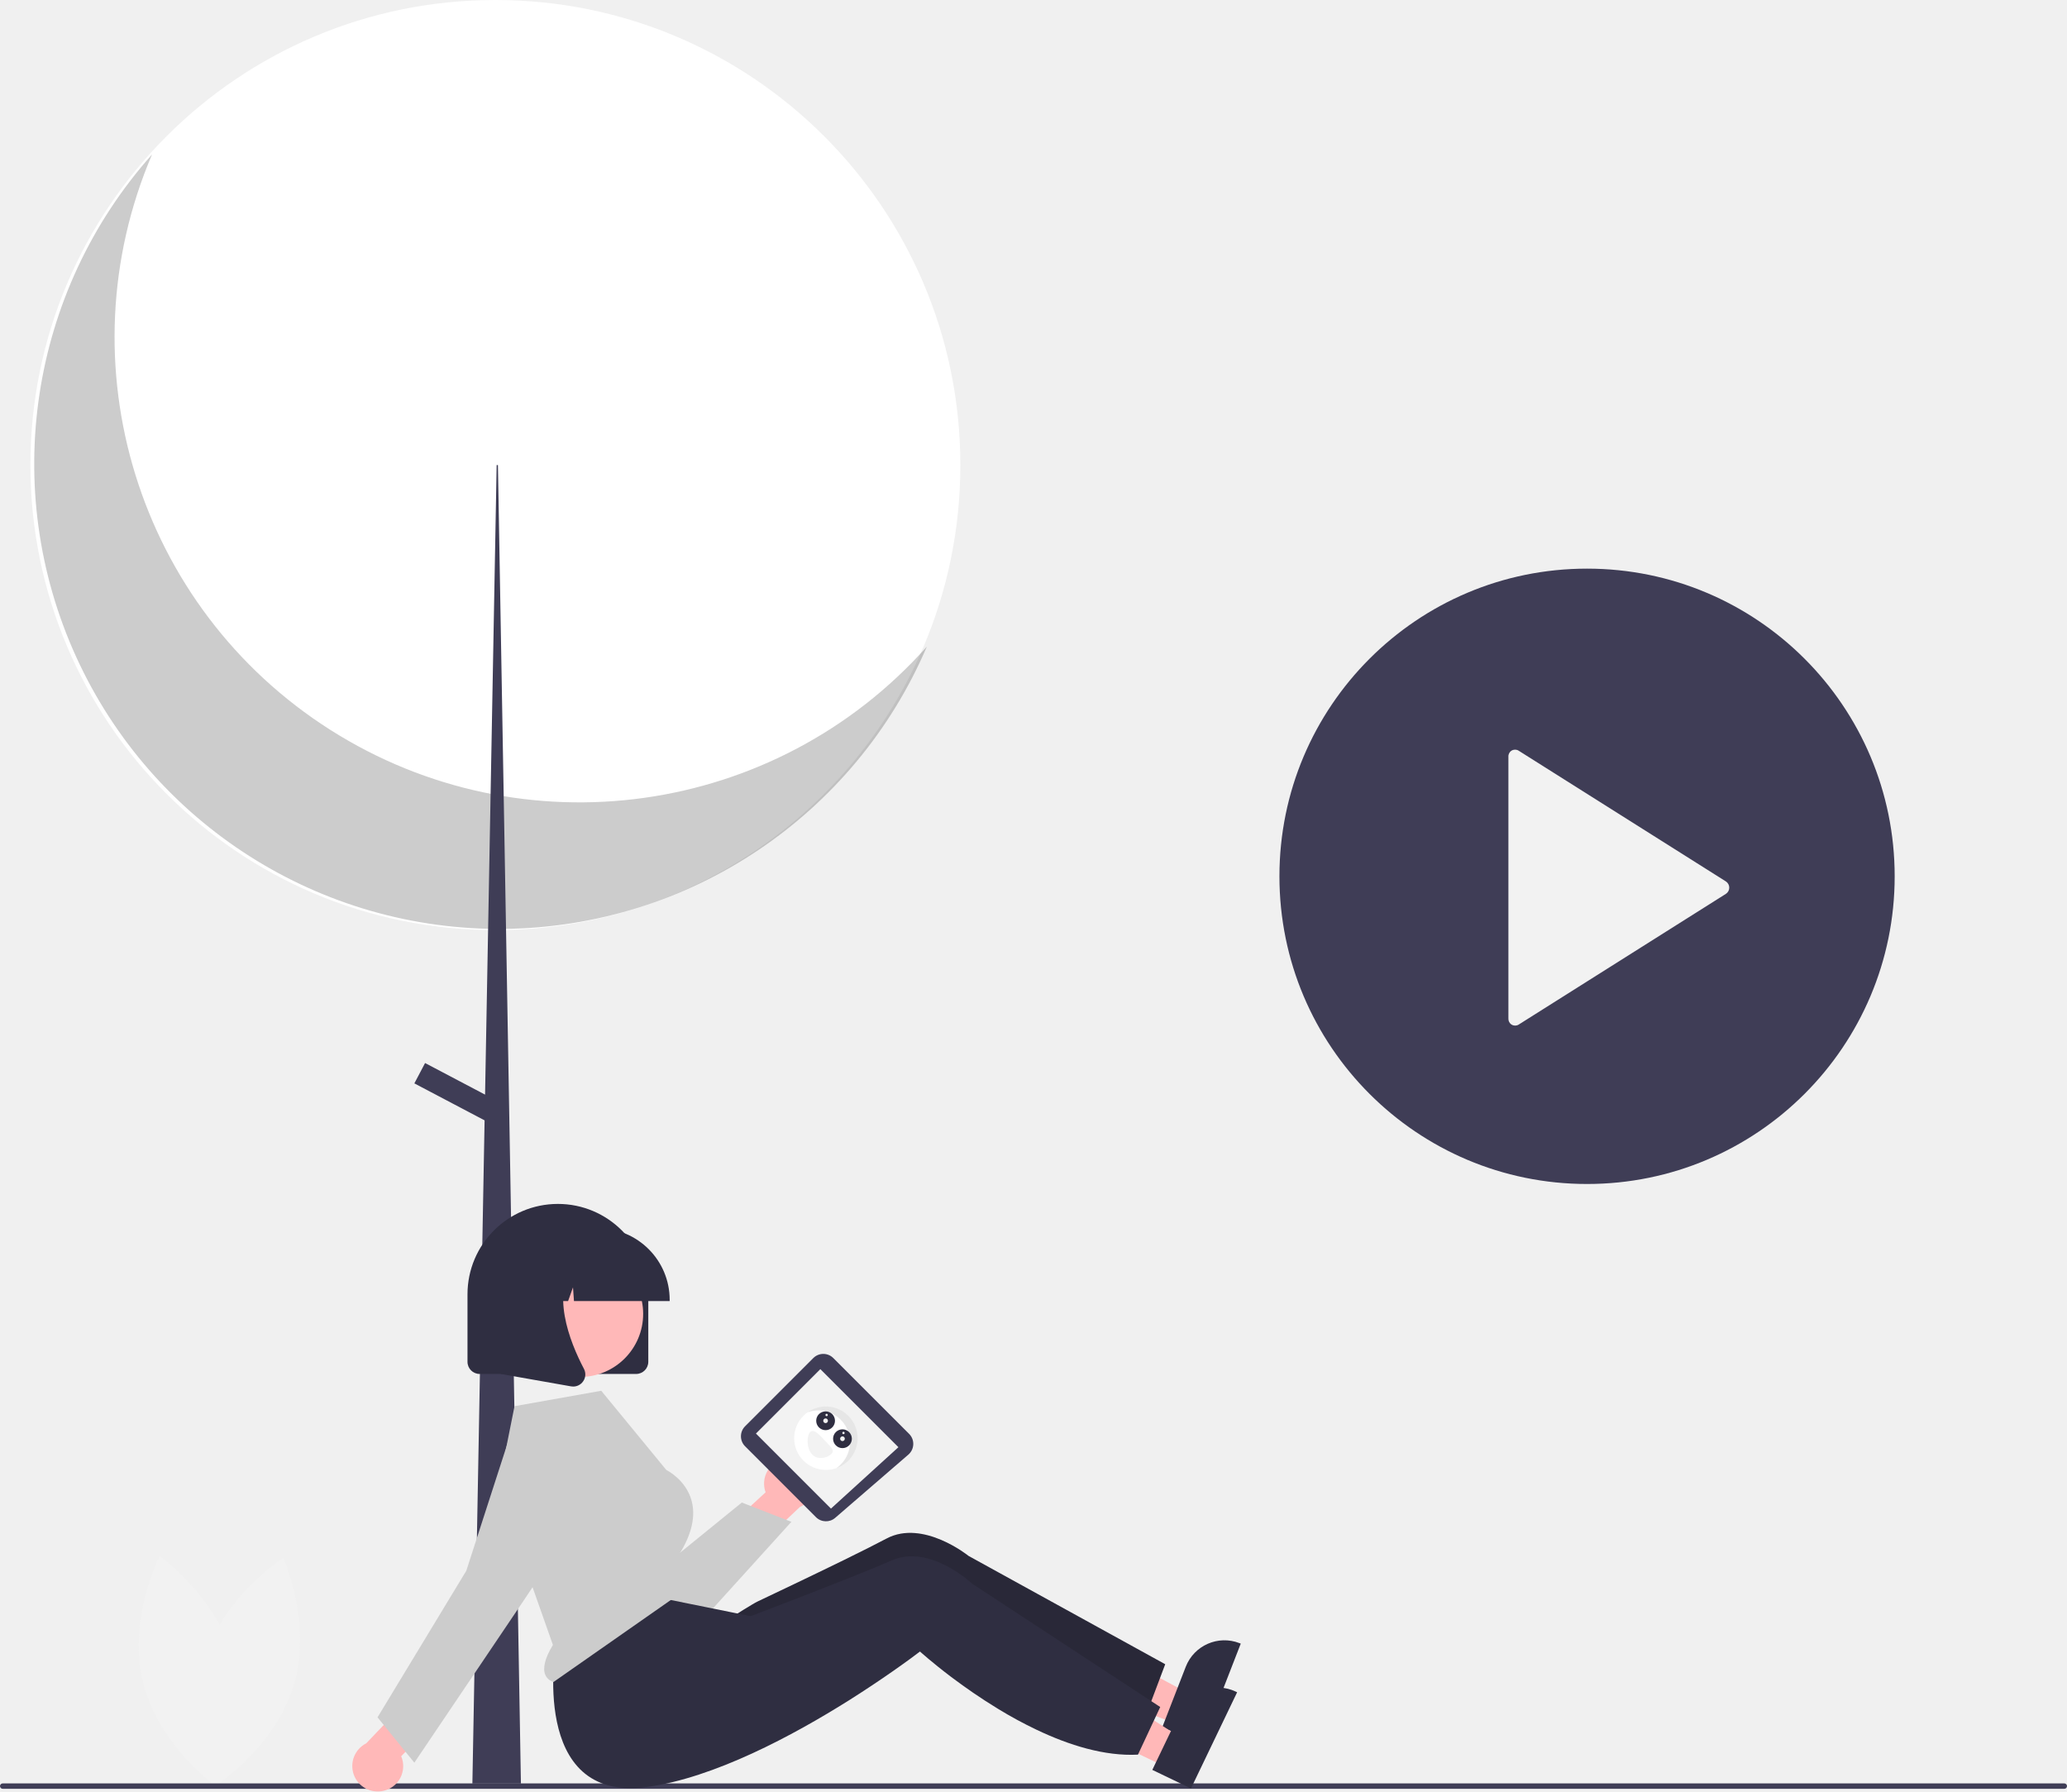
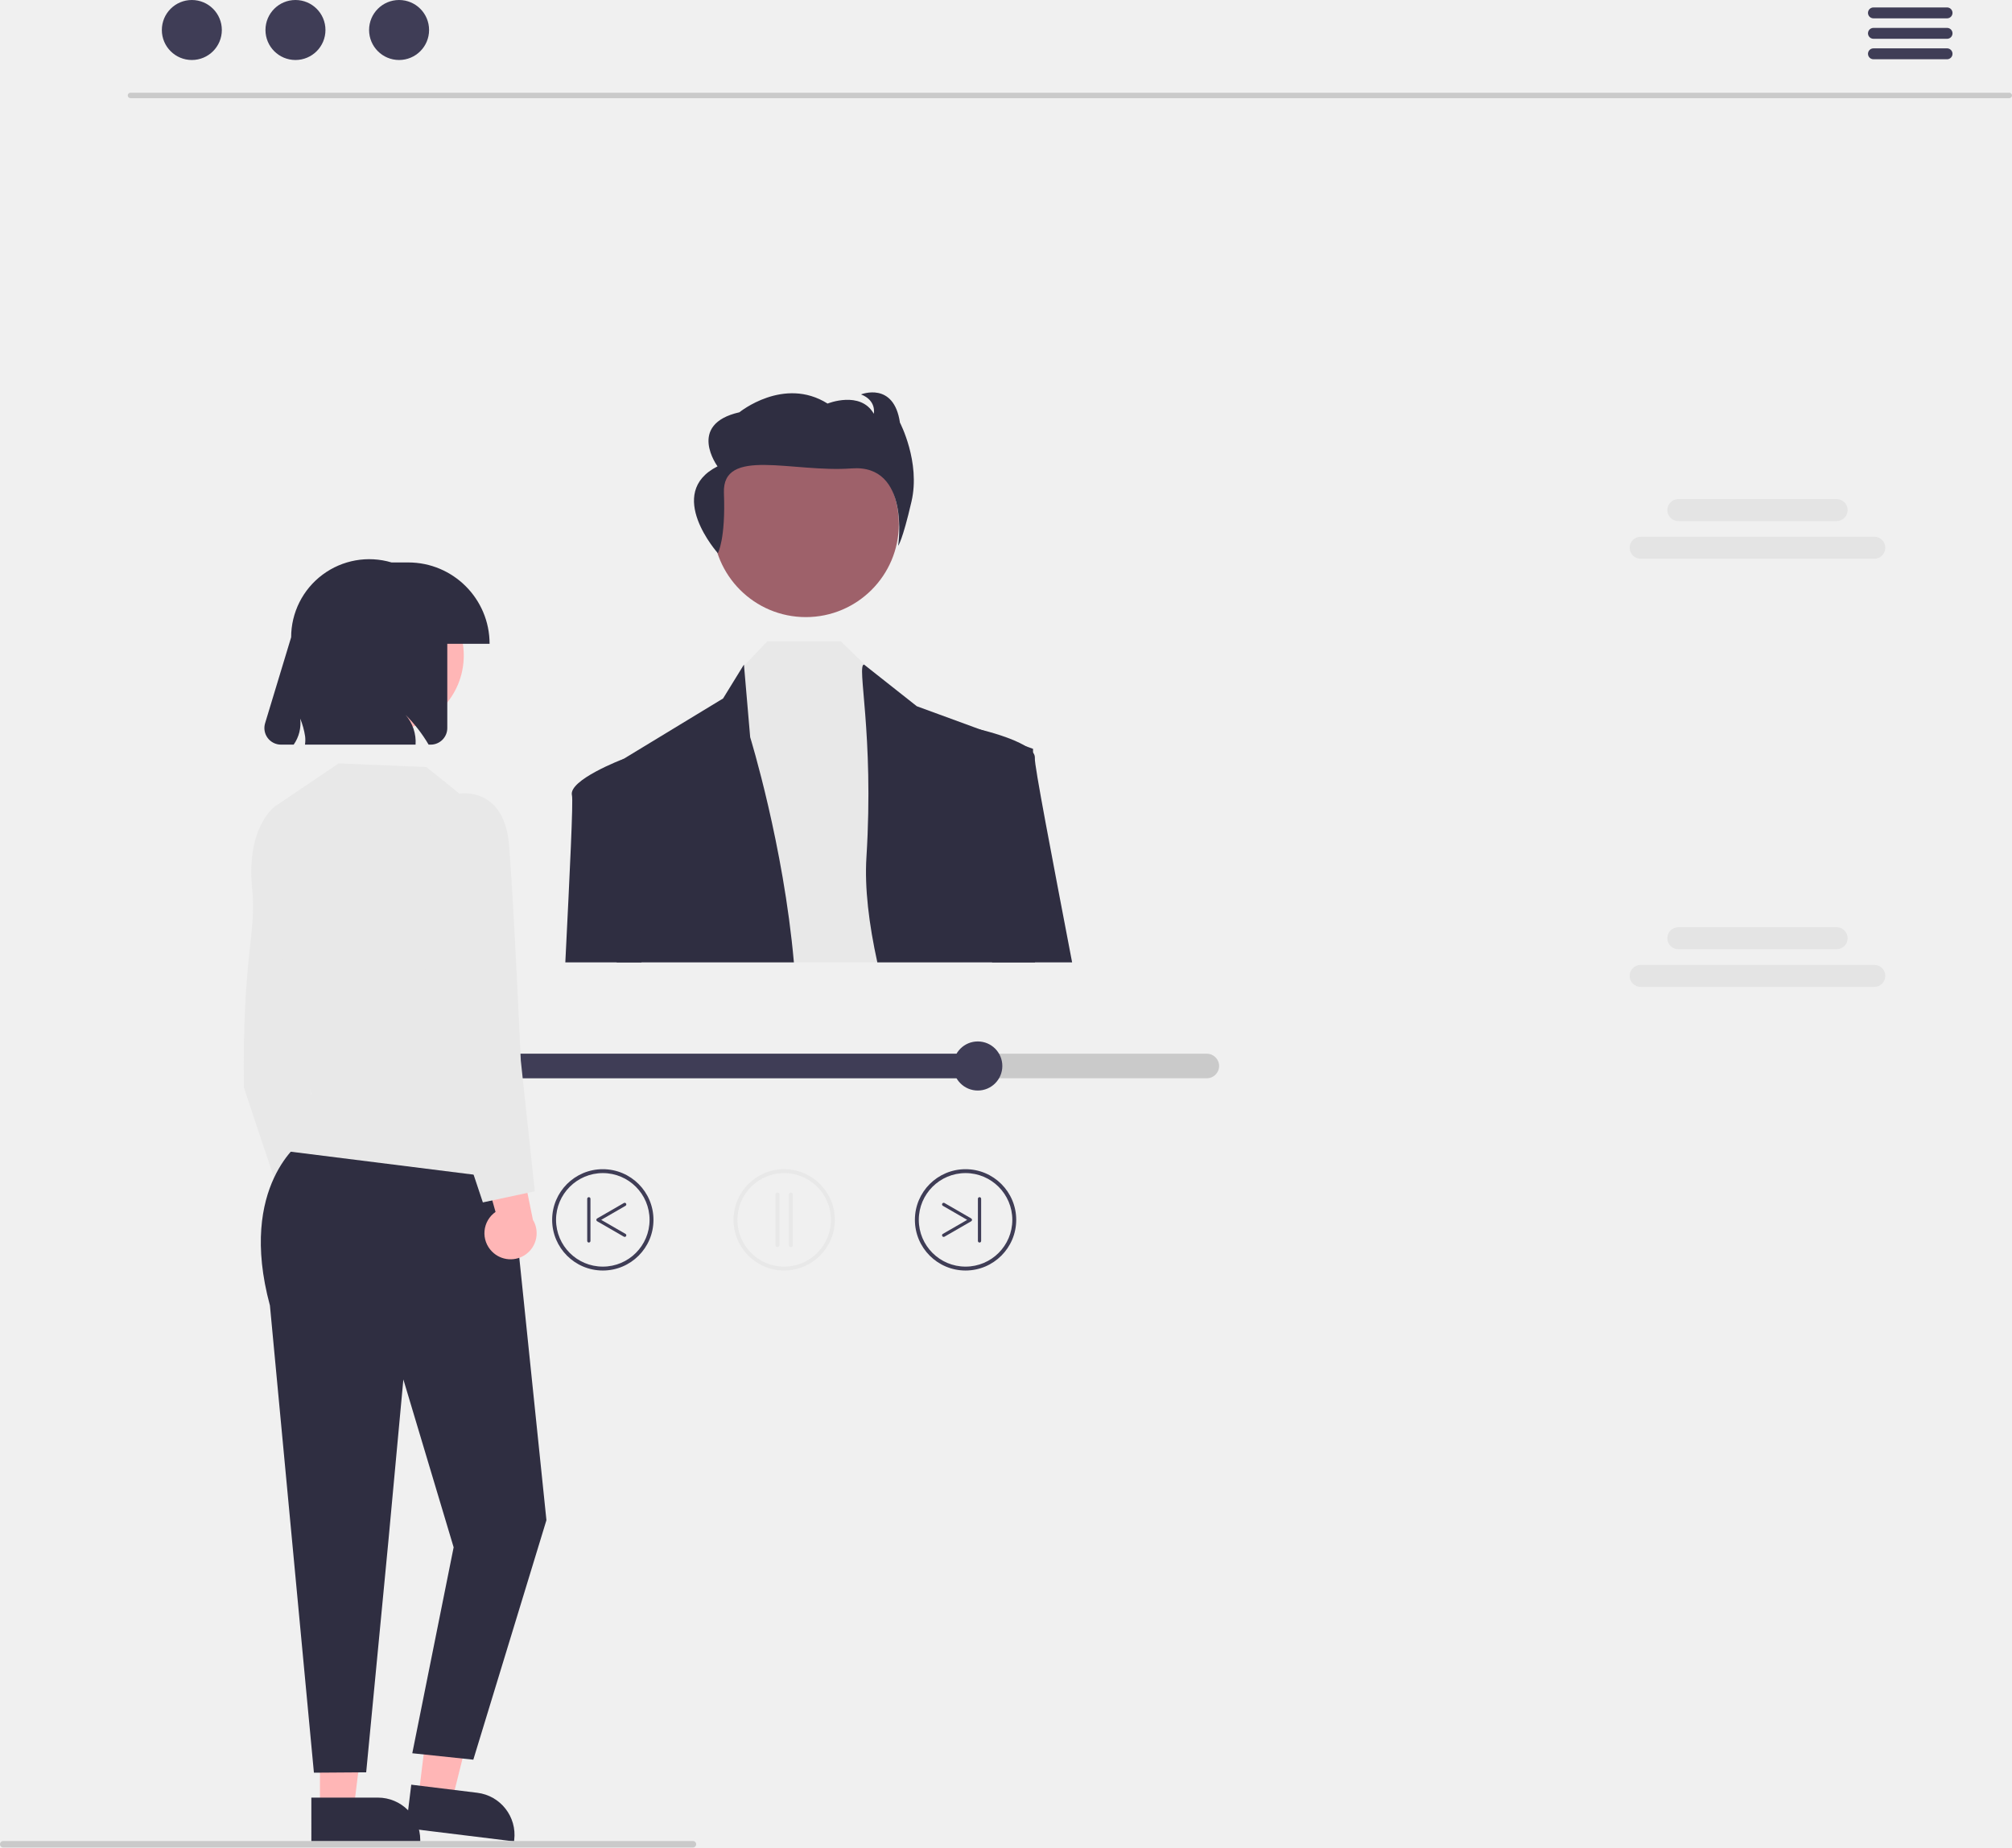
- <svg xmlns="http://www.w3.org/2000/svg" data-name="Layer 1" width="766" height="663.78" viewBox="0 0 766 663.78">
-   <path d="M292.871,732.648c-6.979,23.313,3.852,47.148,3.852,47.148s22.147-13.963,29.126-37.276-3.852-47.148-3.852-47.148S299.85,709.335,292.871,732.648Z" transform="translate(-217 -118.11)" fill="#f2f2f2" />
-   <path d="M303.467,733.279c5.874,23.616-6.068,46.915-6.068,46.915s-21.465-14.99-27.339-38.606,6.068-46.915,6.068-46.915S297.594,709.663,303.467,733.279Z" transform="translate(-217 -118.11)" fill="#f2f2f2" />
-   <polygon points="435.535 638.619 439.977 627.192 398.017 604.619 391.461 621.484 435.535 638.619" fill="#ffb8b8" />
-   <path d="M676.337,726.92a15.379,15.379,0,0,0-19.915,8.766l-2.997,7.703-4.62,11.89-1.129,2.915,14.806,5.76,14.321-36.849Z" transform="translate(-217 -118.11)" fill="#2f2e41" />
-   <path d="M648.806,734.738l-1.932,5.124-4.822,12.788-.116.32c-12.285,1.578-25.752-1.516-38.209-6.323a155.312,155.312,0,0,1-14.624-6.526c-7.044-3.559-13.352-7.316-18.383-10.529-7.576-4.862-12.26-8.513-12.26-8.513s-1.238,1.118-3.477,3.036c-3.002,2.568-7.798,6.578-13.873,11.299q-3.476,2.72-7.465,5.69c-19.601,14.539-44.756-24.256-44.756-24.256s7.075-4.504,8.923-5.379c5.951-2.816,19.932-9.459,31.994-15.363,6.214-3.046,11.912-5.903,15.737-7.932,13.546-7.212,30.384,6.435,30.384,6.435Z" transform="translate(-217 -118.11)" fill="#2f2e41" />
-   <path d="M648.806,734.738l-1.932,5.124-4.822,12.788-.116.32c-12.285,1.578-25.752-1.516-38.209-6.323a155.312,155.312,0,0,1-14.624-6.526c-7.044-3.559-13.352-7.316-18.383-10.529-7.576-4.862-12.26-8.513-12.26-8.513s-1.238,1.118-3.477,3.036c-3.002,2.568-7.798,6.578-13.873,11.299q-3.476,2.72-7.465,5.69c-19.601,14.539-44.756-24.256-44.756-24.256s7.075-4.504,8.923-5.379c5.951-2.816,19.932-9.459,31.994-15.363,6.214-3.046,11.912-5.903,15.737-7.932,13.546-7.212,30.384,6.435,30.384,6.435Z" transform="translate(-217 -118.11)" opacity="0.14" />
-   <circle cx="183.579" cy="172.312" r="172.312" fill="#ffffff" />
-   <path d="M273.349,175.331A172.325,172.325,0,0,0,560.472,357.701,172.327,172.327,0,1,1,273.349,175.331Z" transform="translate(-217 -118.11)" opacity="0.2" style="isolation:isolate" />
-   <polygon points="184.052 172.311 184.526 172.311 193.047 660.843 175.058 660.843 184.052 172.311" fill="#3f3d56" />
-   <rect x="382.523" y="507.155" width="8.521" height="32.19" transform="translate(-473.4058 503.6283) rotate(-62.23413)" fill="#3f3d56" />
-   <path d="M982,780.898H218a1,1,0,0,1,0-2H982a1,1,0,0,1,0,2Z" transform="translate(-217 -118.11)" fill="#3f3d56" />
-   <path d="M452.746,627.187h-58a4.505,4.505,0,0,1-4.5-4.5v-25a33.5,33.5,0,0,1,67,0v25A4.505,4.505,0,0,1,452.746,627.187Z" transform="translate(-217 -118.11)" fill="#2f2e41" />
-   <path d="M507.904,658.588a9.377,9.377,0,0,0-7.186,12.454l-15.772,14.506,6.478,11.734,21.985-20.798a9.428,9.428,0,0,0-5.505-17.897Z" transform="translate(-217 -118.11)" fill="#ffb8b8" />
-   <path d="M460.448,724.54q-1.069,0-2.14-.092A25.199,25.199,0,0,1,438.01,710.892l-25.267-48.633a13.954,13.954,0,0,1,24.13-13.965l23.311,52.304,31.719-25.772,18.366,7.149-31.016,34.242A25.485,25.485,0,0,1,460.448,724.54Z" transform="translate(-217 -118.11)" fill="#ccc" />
-   <path d="M553.913,649.395l-28.102-28.102a5.242,5.242,0,0,0-7.413,0l-25.28,25.28a5.242,5.242,0,0,0,0,7.413l26.256,26.256a5.242,5.242,0,0,0,7.133.26l27.125-23.435a5.242,5.242,0,0,0,.54-7.393Q554.049,649.53,553.913,649.395Z" transform="translate(-217 -118.11)" fill="#3f3d56" />
-   <polygon points="332.935 536.213 304.009 507.288 280.138 531.159 307.941 558.961 332.935 536.213" fill="#f2f2f2" />
-   <circle cx="306.06" cy="532.886" r="11.746" fill="#ffffff" />
-   <path d="M528.288,661.007a11.746,11.746,0,0,0-11.966-19.632,11.746,11.746,0,1,1,10.66,20.693A11.83,11.83,0,0,0,528.288,661.007Z" transform="translate(-217 -118.11)" opacity="0.1" style="isolation:isolate" />
-   <path d="M517.285,648.662c-1.401,1.316-1.475,6.054.664,8.33s5.681,1.229,7.081-.087.13-2.403-2.009-4.679S518.686,647.345,517.285,648.662Z" transform="translate(-217 -118.11)" fill="#f2f2f2" />
-   <circle cx="312.209" cy="533.077" r="3.48" fill="#2f2e41" />
-   <circle cx="305.953" cy="526.419" r="3.48" fill="#2f2e41" />
-   <circle cx="312.209" cy="533.077" r="0.87" fill="#f2f2f2" />
-   <circle cx="312.584" cy="530.935" r="0.435" fill="#f2f2f2" />
-   <circle cx="306.328" cy="524.277" r="0.435" fill="#f2f2f2" />
-   <circle cx="305.953" cy="526.419" r="0.87" fill="#f2f2f2" />
-   <polygon points="431.99 654.69 437.297 643.639 397.196 617.909 389.363 634.22 431.99 654.69" fill="#ffb8b8" />
-   <path d="M675.012,744.908a15.379,15.379,0,0,0-20.53,7.21l-3.58,7.45-5.52,11.5-1.35,2.82,14.32,6.88,17.11-35.64Z" transform="translate(-217 -118.11)" fill="#2f2e41" />
-   <path d="M646.962,750.588l-2.32,4.96-5.79,12.38-.14.31c-12.37.63-25.56-3.49-37.61-9.24a155.312,155.312,0,0,1-14.08-7.63c-6.75-4.09-12.75-8.32-17.52-11.91-7.18-5.43-11.57-9.43-11.57-9.43s-1.32,1.02-3.7,2.76c-3.19,2.33-8.28,5.96-14.7,10.2q-3.675,2.445-7.88,5.1c-20.66,12.99-50.04,28.81-75.03,32.15-43.89,5.87-33.56-52.7-33.56-52.7l34.93-18.14,14.83,3.01,16.51,3.34,5.85,1.19s1.11-.42,3.02-1.15c6.15-2.35,20.6-7.9,33.08-12.86,6.43-2.56,12.33-4.97,16.3-6.7,14.06-6.15,29.8,8.75,29.8,8.75Z" transform="translate(-217 -118.11)" fill="#2f2e41" />
-   <path d="M359.145,781.636a9.377,9.377,0,0,0,6.532-12.809l15-15.302-7.076-11.384-20.88,21.907a9.428,9.428,0,0,0,6.423,17.588Z" transform="translate(-217 -118.11)" fill="#ffb8b8" />
-   <circle cx="214.958" cy="486.807" r="23.386" fill="#ffb8b8" />
-   <path d="M401.533,669.834,421.905,727.59l-.122.202c-2.833,4.684-3.76,8.462-2.678,10.926a4.761,4.761,0,0,0,3.019,2.604l48.209-33.697-1.688-13.505.094-.151c4.66-7.456,6.168-14.208,4.485-20.067-2.184-7.604-9.125-11.056-9.195-11.09l-.168-.132L439.815,633.414,407.673,639.124Z" transform="translate(-217 -118.11)" fill="#ccc" />
-   <path d="M370.553,771.209,356.906,754.413l32.899-54.31,15.339-47.413.476.154-.476-.154a19.047,19.047,0,1,1,33.964,16.437l-28.16,42.189Z" transform="translate(-217 -118.11)" fill="#ccc" />
-   <path d="M465.171,600.187H429.706l-.364-5.092-1.818,5.092h-5.461l-.721-10.092-3.604,10.092H407.171v-.5a26.53,26.53,0,0,1,26.5-26.5h5a26.53,26.53,0,0,1,26.5,26.5Z" transform="translate(-217 -118.11)" fill="#2f2e41" />
-   <path d="M429.415,631.853a4.597,4.597,0,0,1-.796-.07l-25.969-4.582V584.281H431.237l-.708.825c-9.847,11.484-2.428,30.106,2.87,40.185a4.433,4.433,0,0,1-.352,4.707A4.482,4.482,0,0,1,429.415,631.853Z" transform="translate(-217 -118.11)" fill="#2f2e41" />
-   <circle cx="588.139" cy="324.689" r="114" fill="#3f3d56" />
-   <path d="M775.992,398.488v96.991a2.497,2.497,0,0,0,3.74,2.302l76.883-48.496a2.748,2.748,0,0,0,0-4.571l-76.883-48.496a2.474,2.474,0,0,0-3.74,2.27Z" transform="translate(-217 -118.11)" fill="#f2f2f2" />
+ <svg xmlns="http://www.w3.org/2000/svg" data-name="Layer 1" width="618.5" height="567.882" viewBox="0 0 618.5 567.882">
+   <path d="M333.945,671.58c-10.14,6.982-20.509,14.189-27.531,24.302-7.021,10.114-10.086,23.92-4.444,34.863l-.146.682a26.392,26.392,0,0,0,25.485-4.489c8.926-7.492,11.725-19.835,14.001-31.263l6.735-33.804Z" transform="translate(-290.75 -166.0591)" fill="#f0f0f0" />
+   <path d="M343.711,705.669c-6.764,1.497-13.695,3.061-19.495,6.85-5.8,3.789-10.318,10.34-9.69,17.239l-.22.325a14.85,14.85,0,0,0,14.238,3.049c6.239-2.019,10.308-7.863,13.913-13.341l10.661-16.203Z" transform="translate(-290.75 -166.0591)" fill="#f0f0f0" />
+   <path d="M908.412,196.236H330.856a.838.838,0,0,1,0-1.677H908.412a.838.838,0,0,1,0,1.677Z" transform="translate(-290.75 -166.0591)" fill="#cacaca" />
+   <circle cx="58.973" cy="9.221" r="9.221" fill="#3f3d56" />
+   <circle cx="90.827" cy="9.221" r="9.221" fill="#3f3d56" />
+   <circle cx="122.68" cy="9.221" r="9.221" fill="#3f3d56" />
+   <path d="M889.327,171.699H866.694a1.677,1.677,0,1,1,0-3.353h22.633a1.677,1.677,0,0,1,0,3.353Z" transform="translate(-290.75 -166.0591)" fill="#3f3d56" />
+   <path d="M889.327,177.986H866.694a1.677,1.677,0,1,1,0-3.353h22.633a1.677,1.677,0,0,1,0,3.353Z" transform="translate(-290.75 -166.0591)" fill="#3f3d56" />
+   <path d="M889.327,184.273H866.694a1.677,1.677,0,1,1,0-3.353h22.633a1.677,1.677,0,0,1,0,3.353Z" transform="translate(-290.75 -166.0591)" fill="#3f3d56" />
+   <rect x="49.521" y="66.123" width="383.081" height="229.681" fill="#f0f0f0" />
+   <rect x="479.545" y="66.123" width="120.708" height="72.372" fill="#f0f0f0" />
+   <path d="M866.921,337.802H795.1a3.383,3.383,0,0,1,0-6.766h71.821a3.383,3.383,0,0,1,0,6.766Z" transform="translate(-290.75 -166.0591)" fill="#e4e4e4" />
+   <path d="M855.341,326.222H806.68a3.383,3.383,0,0,1,0-6.766h48.661a3.383,3.383,0,0,1,0,6.766Z" transform="translate(-290.75 -166.0591)" fill="#e4e4e4" />
+   <rect x="479.545" y="197.729" width="120.708" height="72.372" fill="#f0f0f0" />
+   <path d="M866.921,469.407H795.1a3.383,3.383,0,0,1,0-6.766h71.821a3.383,3.383,0,0,1,0,6.766Z" transform="translate(-290.75 -166.0591)" fill="#e4e4e4" />
+   <path d="M855.341,457.827H806.68a3.383,3.383,0,0,1,0-6.766h48.661a3.383,3.383,0,0,1,0,6.766Z" transform="translate(-290.75 -166.0591)" fill="#e4e4e4" />
+   <circle cx="247.719" cy="161.096" r="28.587" fill="#9e616a" />
+   <polygon points="295.884 295.804 224.205 295.804 228.228 205.164 228.723 204.644 235.84 197.133 258.473 197.133 266.872 205.264 267.534 205.91 285.406 223.035 295.884 295.804" fill="#e8e8e8" />
+   <path d="M534.796,461.863h-54.478c-.36-34.687-.645-60.857-.645-60.857l2.783-1.693.017-.008,30.554-18.551,6.413-10.419.034.369,1.886,21.962S531.611,425.785,534.796,461.863Z" transform="translate(-290.75 -166.0591)" fill="#2f2e41" />
+   <path d="M608.923,461.863h-48.476c-2.59-11.752-3.94-22.943-3.353-32.273,2.381-38.115-3.11-59.256-.729-59.256l1.257.989,14.954,11.811,19.691,7.217,13.663,5.013,2.381.872v1.148C608.319,403.152,608.378,429.934,608.923,461.863Z" transform="translate(-290.75 -166.0591)" fill="#2f2e41" />
+   <path d="M511.424,336.099s2.429-4.265,1.864-18.515,21.133-6.19,39.265-7.549,14.293,23.789,14.293,23.789,1.308-1.495,4.109-13.632-3.558-24.233-3.558-24.233c-1.873-12.754-11.965-8.666-11.965-8.666,4.861,1.892,3.927,5.938,3.927,5.938-4.114-7.213-14.207-3.126-14.207-3.126-13.461-8.447-27.103,2.677-27.103,2.677-16.261,3.691-6.725,16.622-6.725,16.622C494.97,317.668,511.424,336.099,511.424,336.099Z" transform="translate(-290.75 -166.0591)" fill="#2f2e41" />
+   <path d="M464.534,461.863c1.391-27.822,2.456-49.65,2.037-51.335-1.173-4.686,15.382-11.031,15.885-11.216l.008-.008h.009l3.16,1.702,2.313,60.857Z" transform="translate(-290.75 -166.0591)" fill="#2f2e41" />
+   <path d="M620.323,461.863H595.721L588.679,392.313l2.9-2.121s.252.059.688.159c2.255.562,9.531,2.464,13.663,5.013a8.28,8.28,0,0,1,2.381,2.02,2.436,2.436,0,0,1,.562,1.727C608.663,401.081,614.028,428.928,620.323,461.863Z" transform="translate(-290.75 -166.0591)" fill="#2f2e41" />
+   <path d="M661.741,489.945H401.883a3.772,3.772,0,0,0,0,7.544H661.741a3.772,3.772,0,1,0,0-7.544Z" transform="translate(-290.75 -166.0591)" fill="#cacaca" />
+   <path d="M591.328,489.945v7.544H401.883a3.772,3.772,0,0,1,0-7.544Z" transform="translate(-290.75 -166.0591)" fill="#3f3d56" />
+   <circle cx="300.578" cy="327.658" r="7.544" fill="#3f3d56" />
+   <path d="M531.812,556.586a15.573,15.573,0,1,1,15.573-15.573A15.591,15.591,0,0,1,531.812,556.586Zm0-29.949a14.375,14.375,0,1,0,14.375,14.375A14.392,14.392,0,0,0,531.812,526.637Z" transform="translate(-290.75 -166.0591)" fill="#e8e8e8" />
+   <path d="M529.755,549.398a.599.599,0,0,1-.599-.599V533.226a.599.599,0,1,1,1.198,0v15.573A.599.599,0,0,1,529.755,549.398Z" transform="translate(-290.75 -166.0591)" fill="#e8e8e8" />
+   <path d="M533.869,549.398a.599.599,0,0,1-.599-.599V533.226a.599.599,0,1,1,1.198,0v15.573A.599.599,0,0,1,533.869,549.398Z" transform="translate(-290.75 -166.0591)" fill="#e8e8e8" />
+   <path d="M460.483,541.012A15.573,15.573,0,1,1,476.056,556.586,15.591,15.591,0,0,1,460.483,541.012Zm1.198,0A14.375,14.375,0,1,0,476.056,526.637,14.392,14.392,0,0,0,461.681,541.012Z" transform="translate(-290.75 -166.0591)" fill="#3f3d56" />
+   <path d="M482.783,546.256a.498.498,0,0,0,.25-.93l-7.472-4.314,7.472-4.314a.498.498,0,0,0-.498-.863l-8.219,4.745a.498.498,0,0,0,0,.863l8.219,4.745A.496.496,0,0,0,482.783,546.256Z" transform="translate(-290.75 -166.0591)" fill="#3f3d56" />
+   <path d="M471.762,547.986a.498.498,0,0,0,.498-.498V534.537a.498.498,0,0,0-.996,0V547.488A.498.498,0,0,0,471.762,547.986Z" transform="translate(-290.75 -166.0591)" fill="#3f3d56" />
+   <path d="M587.568,556.586a15.573,15.573,0,1,1,15.573-15.573A15.591,15.591,0,0,1,587.568,556.586Zm0-29.949a14.375,14.375,0,1,0,14.375,14.375A14.392,14.392,0,0,0,587.568,526.637Z" transform="translate(-290.75 -166.0591)" fill="#3f3d56" />
+   <path d="M580.842,546.256a.498.498,0,0,1-.25-.93l7.472-4.314-7.472-4.314a.498.498,0,0,1,.498-.863l8.219,4.745a.498.498,0,0,1,0,.863l-8.219,4.745A.496.496,0,0,1,580.842,546.256Z" transform="translate(-290.75 -166.0591)" fill="#3f3d56" />
+   <path d="M591.862,547.986a.498.498,0,0,1-.498-.498V534.537a.498.498,0,0,1,.996,0V547.488A.498.498,0,0,1,591.862,547.986Z" transform="translate(-290.75 -166.0591)" fill="#3f3d56" />
+   <path d="M381.993,552.75a7.97,7.97,0,0,1,1.089-12.173l-7.662-27.267,14.021,4.476,5.127,25.207a8.013,8.013,0,0,1-12.574,9.756Z" transform="translate(-290.75 -166.0591)" fill="#ffb6b6" />
+   <path d="M378.246,416.901l-2.904-3.023s-8.979,6.168-7.08,25.287c1.403,14.122-3.031,20.111-2.536,61.157L378.246,537.914l14.48-7.591L382.25,483.941Z" transform="translate(-290.75 -166.0591)" fill="#e8e8e8" />
+   <polygon points="98.359 555.931 108.742 555.931 113.682 515.882 98.357 515.883 98.359 555.931" fill="#ffb6b6" />
+   <path d="M386.461,718.6l20.448-.001h.001a13.032,13.032,0,0,1,13.031,13.031v.423l-33.479.001Z" transform="translate(-290.75 -166.0591)" fill="#2f2e41" />
+   <polygon points="128.639 552.254 138.945 553.517 148.723 514.368 133.513 512.503 128.639 552.254" fill="#ffb6b6" />
+   <path d="M417.173,714.626l20.296,2.489.001 0a13.032,13.032,0,0,1,11.348,14.52l-.052.42-33.23-4.075Z" transform="translate(-290.75 -166.0591)" fill="#2f2e41" />
+   <path d="M383.727,516.654s-20.001,13.669-10.001,50.669L387.25,710.941l16.067-.114,6.805-70.866,4.625-49.89,15.454,51.591-12.711,63.304L436.25,706.941l22.476-73.618L447.887,528.509Z" transform="translate(-290.75 -166.0591)" fill="#2f2e41" />
+   <path d="M431.987,409.999l-10.17-8.18-26.97-1.11-19.506,13.17s-2.013,46.896,11.186,88.67l-6.92,17.45,69.19,8.68Z" transform="translate(-290.75 -166.0591)" fill="#e8e8e8" />
+   <circle cx="119.432" cy="201.479" r="23.134" fill="#ffb6b6" />
+   <path d="M416.25,338.941h-5.141a24.003,24.003,0,0,0-30.859,23L372.243,388.363a5.099,5.099,0,0,0,4.88,6.578h3.908a11.506,11.506,0,0,0,2.003-8.013,23.642,23.642,0,0,1,1.517,5.514,9.714,9.714,0,0,1-.051,2.499H418.501a12.688,12.688,0,0,0-3.074-9.147,45.744,45.744,0,0,1,7.085,9.147h.639a5.099,5.099,0,0,0,5.099-5.099V363.941h13A25,25,0,0,0,416.25,338.941Z" transform="translate(-290.75 -166.0591)" fill="#2f2e41" />
+   <path d="M441.993,550.75a7.97,7.97,0,0,1,1.089-12.173l-7.662-27.267,14.021,4.476,5.127,25.207a8.013,8.013,0,0,1-12.574,9.756Z" transform="translate(-290.75 -166.0591)" fill="#ffb6b6" />
+   <path d="M423.217,415.173l8.77-5.175s13.794-2.432,15.267,15.946,3.593,66.084,3.593,66.084l4.302,40.215-15.966,3.405-18.351-54.995Z" transform="translate(-290.75 -166.0591)" fill="#e8e8e8" />
+   <path d="M503.75,733.941h-212a1,1,0,0,1,0-2h212a1,1,0,0,1,0,2Z" transform="translate(-290.75 -166.0591)" fill="#cacaca" />
</svg>
